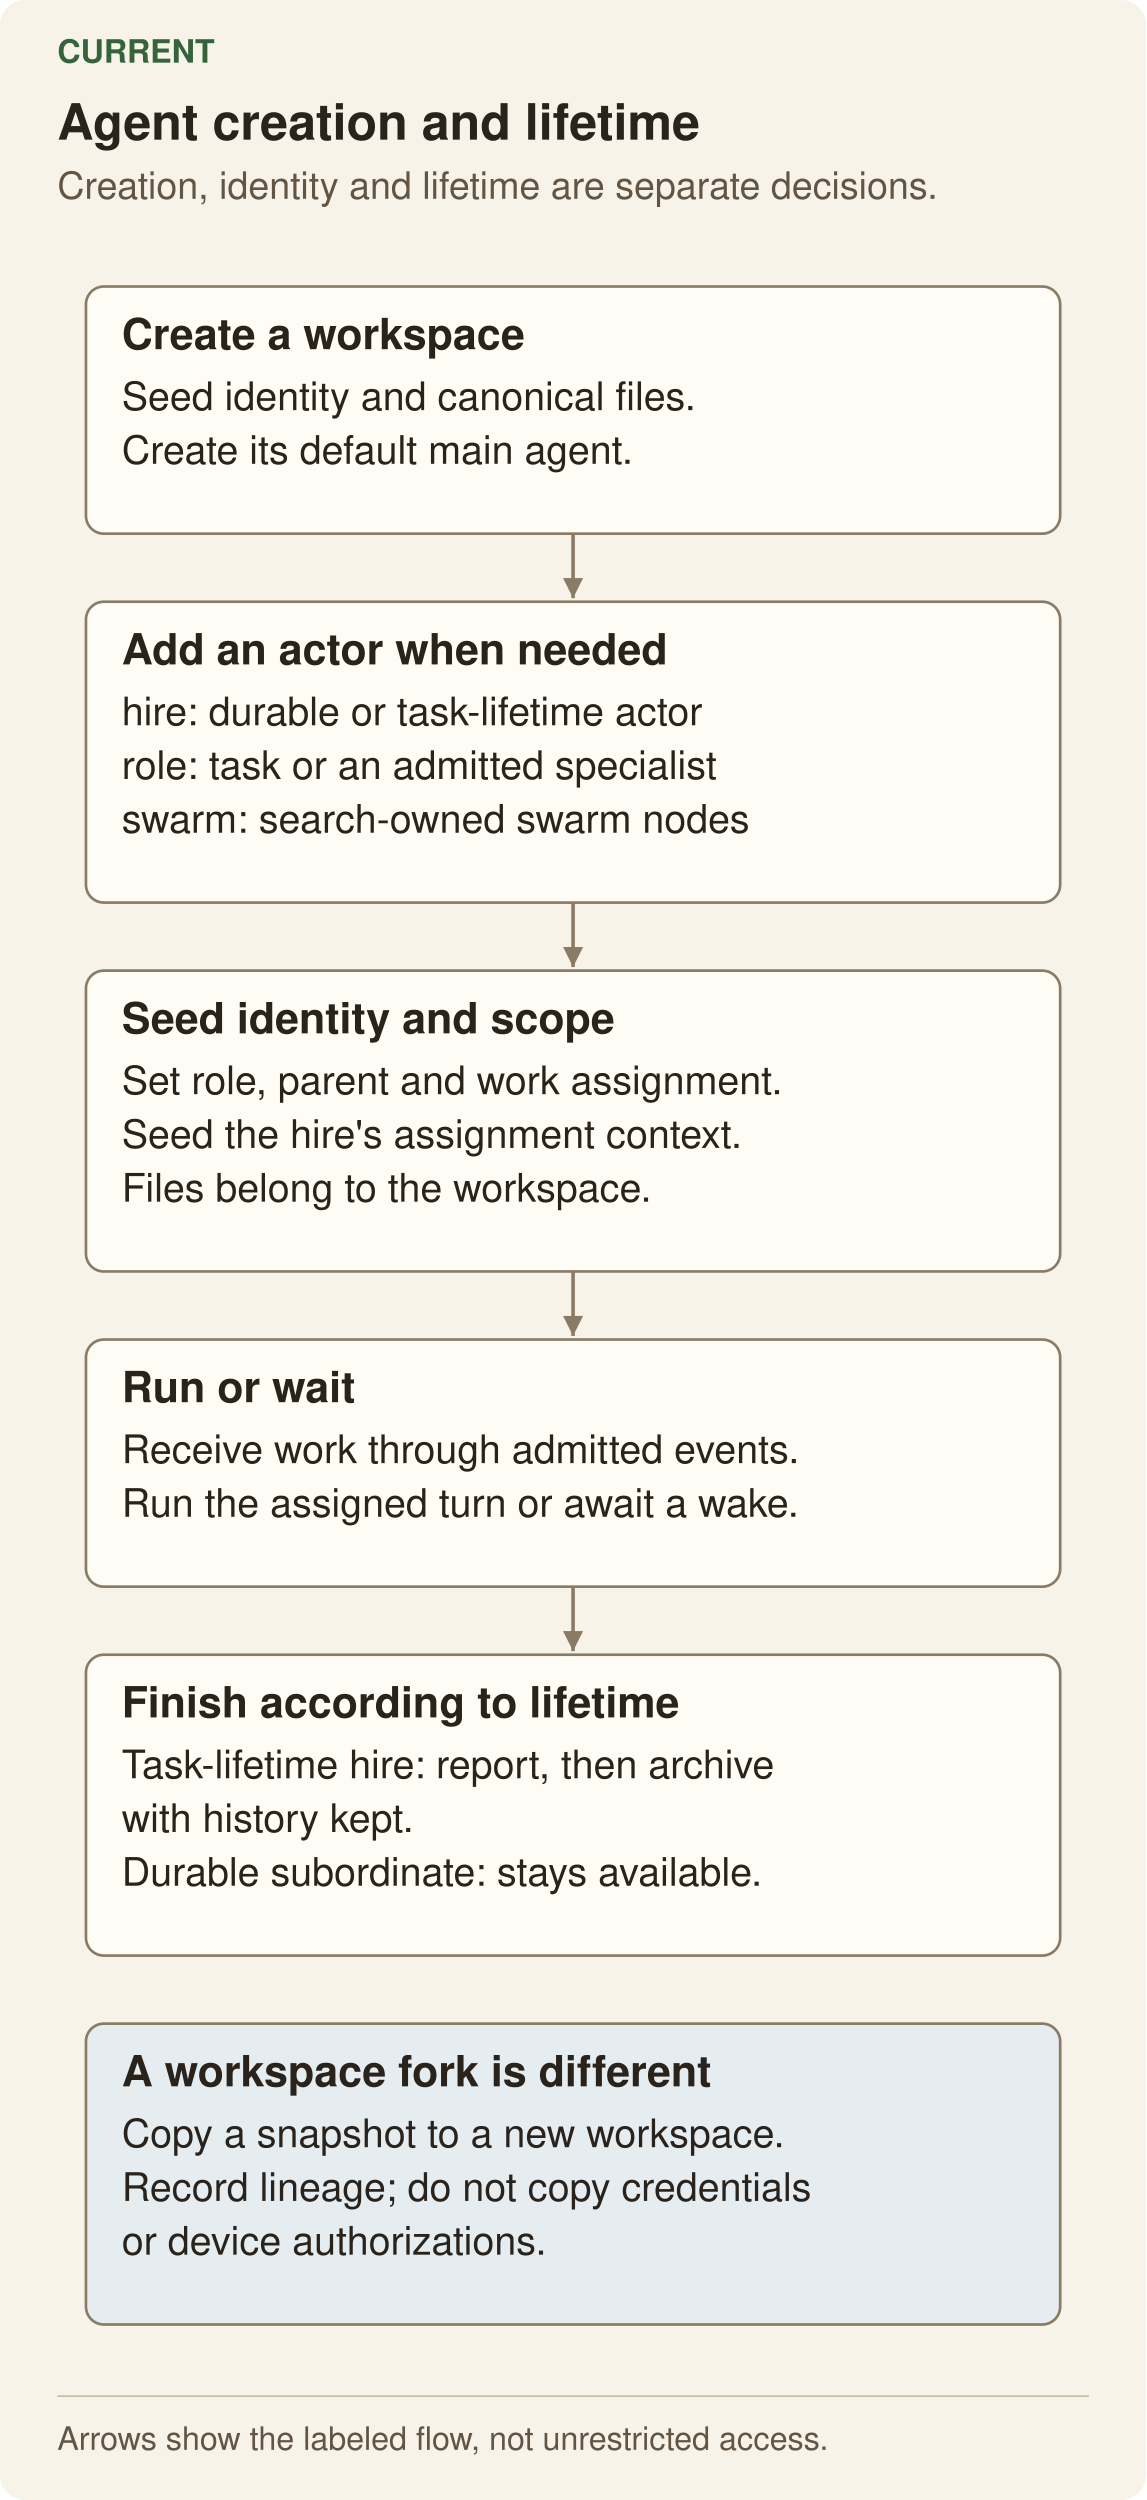
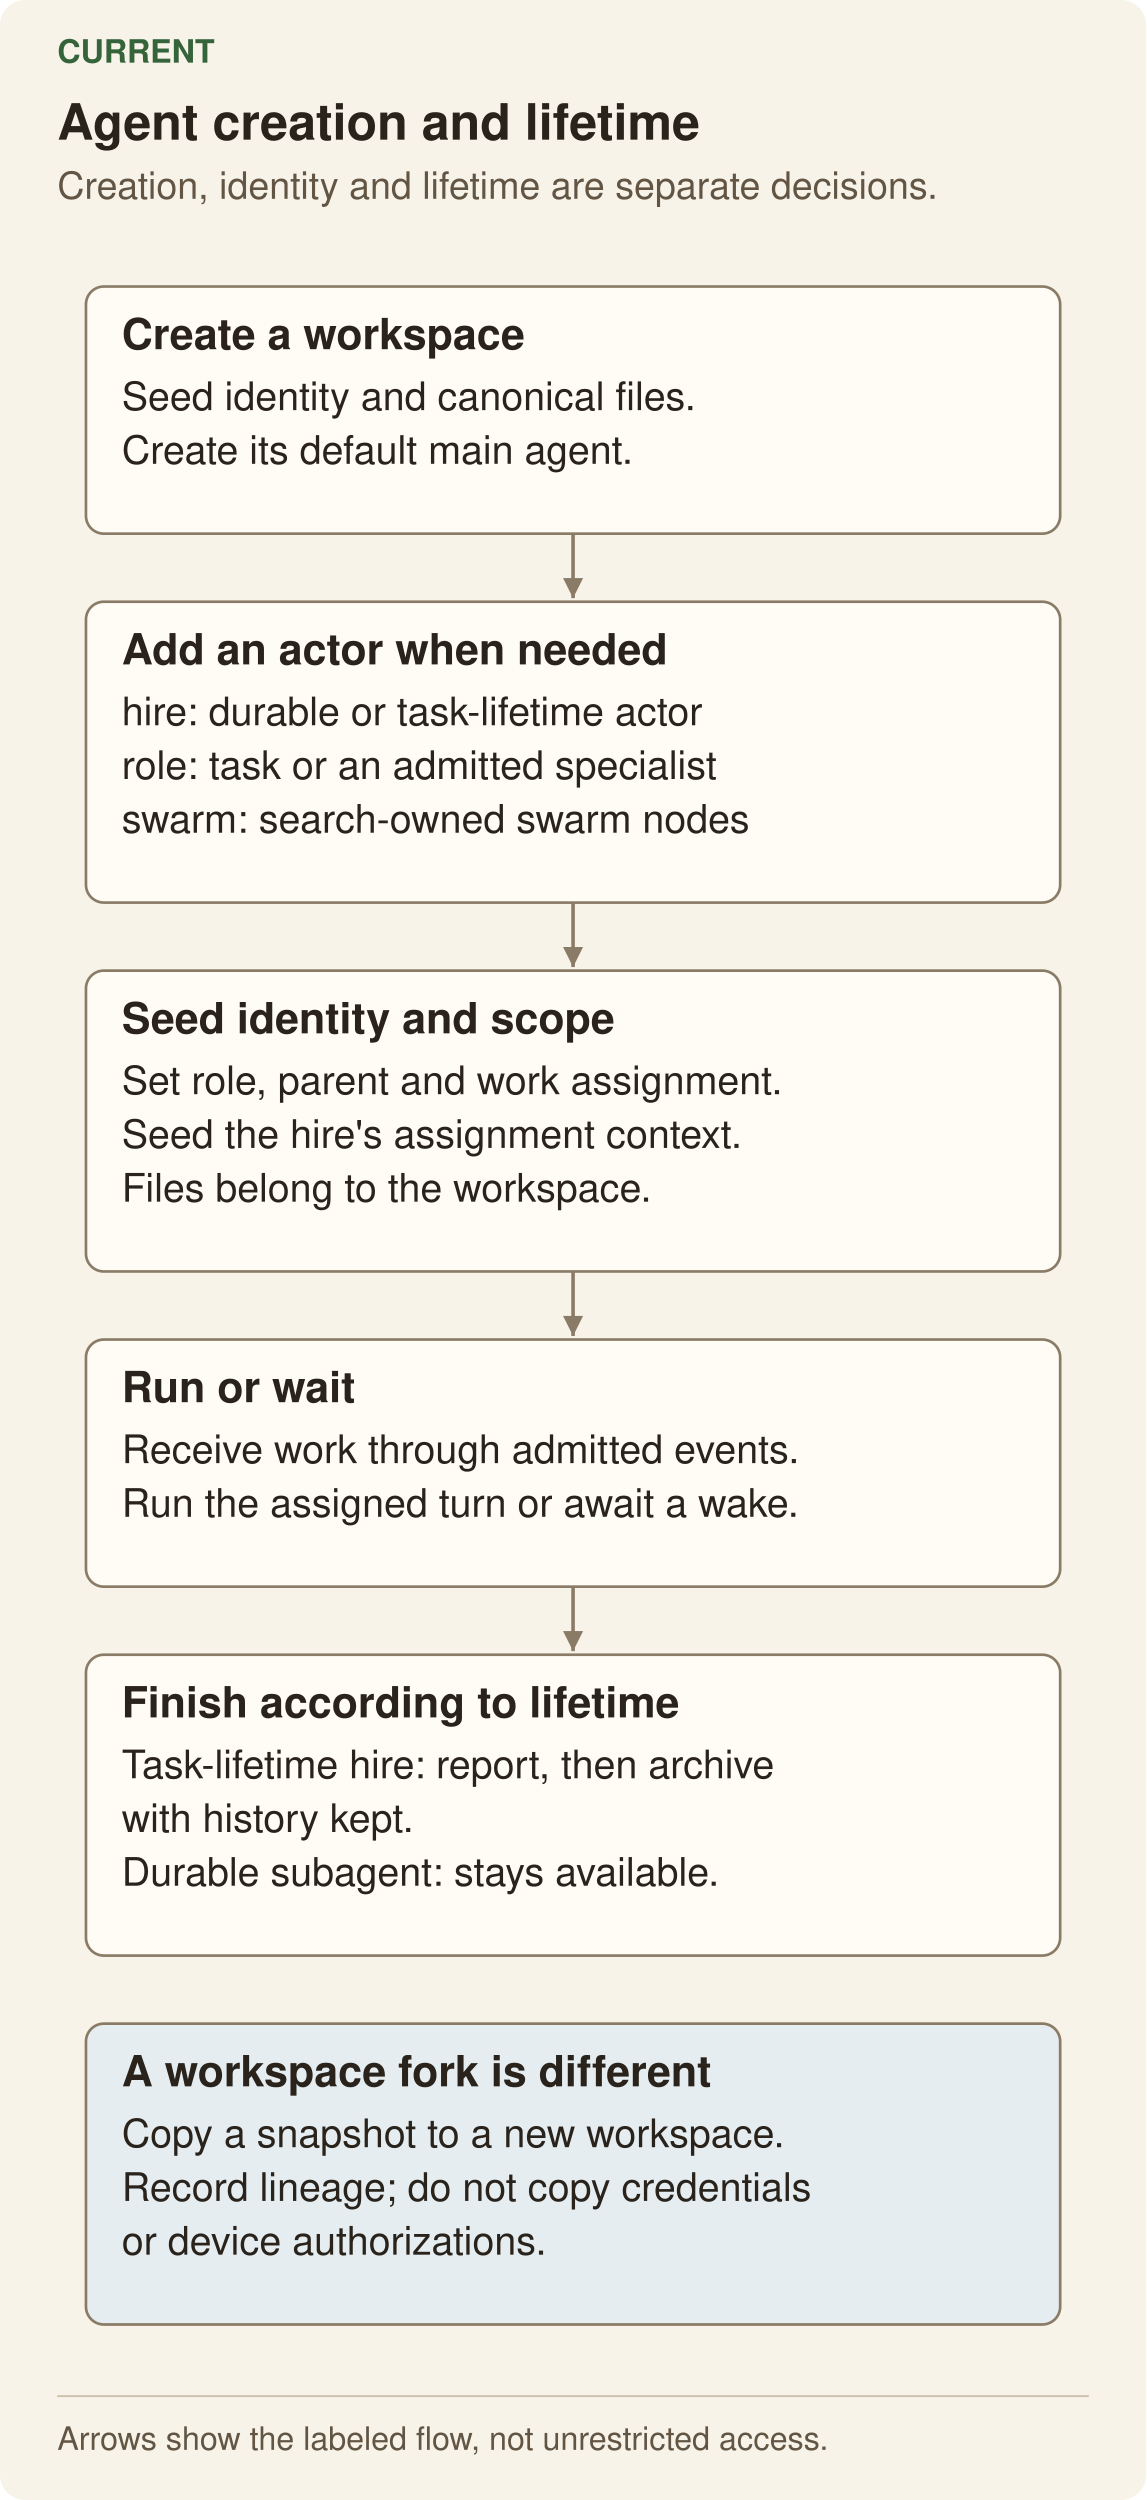
<svg xmlns="http://www.w3.org/2000/svg" width="640" height="1396" viewBox="0 0 640 1396" style="max-width:100%;height:auto;display:block" role="img" aria-labelledby="agent-lifecycle-title agent-lifecycle-desc">
  <style>text{font-family:ui-sans-serif,-apple-system,BlinkMacSystemFont,"Segoe UI",Helvetica,Arial,sans-serif}path,rect{vector-effect:non-scaling-stroke}</style>
  <defs>
    <marker id="agent-lifecycle-arrow" viewBox="0 0 10 10" refX="9" refY="5" markerWidth="7" markerHeight="7" orient="auto-start-reverse">
      <path d="M1 1 L9 5 L1 9 Z" fill="#8A7B66" />
    </marker>
  </defs>
  <rect width="640" height="1396" rx="14" fill="#F7F3E9" />
  <text x="32" y="35" font-size="18" font-weight="700" fill="#35633A" text-anchor="start">
    <tspan x="32" dy="0">CURRENT</tspan>
  </text>
  <text x="32" y="78" font-size="28" font-weight="650" fill="#29231C" text-anchor="start">
    <tspan x="32" dy="0">Agent creation and lifetime</tspan>
  </text>
  <text x="32" y="111" font-size="21" font-weight="400" fill="#625544" text-anchor="start">
    <tspan x="32" dy="0">Creation, identity and lifetime are separate decisions.</tspan>
  </text>
  <g>
    <rect x="48" y="160" width="544" height="138" rx="10" fill="#FFFCF5" stroke="#8A7B66" stroke-width="1.5" />
    <text x="68" y="195" font-size="24" font-weight="650" fill="#29231C" text-anchor="start">
      <tspan x="68" dy="0">Create a workspace</tspan>
    </text>
    <text x="68" y="229" font-size="22" font-weight="400" fill="#29231C" text-anchor="start">
      <tspan x="68" dy="0">Seed identity and canonical files.</tspan>
      <tspan x="68" dy="30">Create its default main agent.</tspan>
    </text>
  </g>
  <path d="M320 298 V334" fill="none" stroke="#8A7B66" stroke-width="2" marker-end="url(#agent-lifecycle-arrow)" />
  <g>
    <rect x="48" y="336" width="544" height="168" rx="10" fill="#FFFCF5" stroke="#8A7B66" stroke-width="1.5" />
    <text x="68" y="371" font-size="24" font-weight="650" fill="#29231C" text-anchor="start">
      <tspan x="68" dy="0">Add an actor when needed</tspan>
    </text>
    <text x="68" y="405" font-size="22" font-weight="400" fill="#29231C" text-anchor="start">
      <tspan x="68" dy="0">hire: durable or task-lifetime actor</tspan>
      <tspan x="68" dy="30">role: task or an admitted specialist</tspan>
      <tspan x="68" dy="30">swarm: search-owned swarm nodes</tspan>
    </text>
  </g>
  <path d="M320 504 V540" fill="none" stroke="#8A7B66" stroke-width="2" marker-end="url(#agent-lifecycle-arrow)" />
  <g>
    <rect x="48" y="542" width="544" height="168" rx="10" fill="#FFFCF5" stroke="#8A7B66" stroke-width="1.5" />
    <text x="68" y="577" font-size="24" font-weight="650" fill="#29231C" text-anchor="start">
      <tspan x="68" dy="0">Seed identity and scope</tspan>
    </text>
    <text x="68" y="611" font-size="22" font-weight="400" fill="#29231C" text-anchor="start">
      <tspan x="68" dy="0">Set role, parent and work assignment.</tspan>
      <tspan x="68" dy="30">Seed the hire's assignment context.</tspan>
      <tspan x="68" dy="30">Files belong to the workspace.</tspan>
    </text>
  </g>
  <path d="M320 710 V746" fill="none" stroke="#8A7B66" stroke-width="2" marker-end="url(#agent-lifecycle-arrow)" />
  <g>
    <rect x="48" y="748" width="544" height="138" rx="10" fill="#FFFCF5" stroke="#8A7B66" stroke-width="1.5" />
    <text x="68" y="783" font-size="24" font-weight="650" fill="#29231C" text-anchor="start">
      <tspan x="68" dy="0">Run or wait</tspan>
    </text>
    <text x="68" y="817" font-size="22" font-weight="400" fill="#29231C" text-anchor="start">
      <tspan x="68" dy="0">Receive work through admitted events.</tspan>
      <tspan x="68" dy="30">Run the assigned turn or await a wake.</tspan>
    </text>
  </g>
  <path d="M320 886 V922" fill="none" stroke="#8A7B66" stroke-width="2" marker-end="url(#agent-lifecycle-arrow)" />
  <g>
    <rect x="48" y="924" width="544" height="168" rx="10" fill="#FFFCF5" stroke="#8A7B66" stroke-width="1.5" />
    <text x="68" y="959" font-size="24" font-weight="650" fill="#29231C" text-anchor="start">
      <tspan x="68" dy="0">Finish according to lifetime</tspan>
    </text>
    <text x="68" y="993" font-size="22" font-weight="400" fill="#29231C" text-anchor="start">
      <tspan x="68" dy="0">Task-lifetime hire: report, then archive</tspan>
      <tspan x="68" dy="30">with history kept.</tspan>
-       <tspan x="68" dy="30">Durable subordinate: stays available.</tspan>
+       <tspan x="68" dy="30">Durable subagent: stays available.</tspan>
    </text>
  </g>
  <g>
    <rect x="48" y="1130" width="544" height="168" rx="10" fill="#E5EDF0" stroke="#8A7B66" stroke-width="1.5" />
    <text x="68" y="1165" font-size="24" font-weight="650" fill="#29231C" text-anchor="start">
      <tspan x="68" dy="0">A workspace fork is different</tspan>
    </text>
    <text x="68" y="1199" font-size="22" font-weight="400" fill="#29231C" text-anchor="start">
      <tspan x="68" dy="0">Copy a snapshot to a new workspace.</tspan>
      <tspan x="68" dy="30">Record lineage; do not copy credentials</tspan>
      <tspan x="68" dy="30">or device authorizations.</tspan>
    </text>
  </g>
  <path d="M32 1338 H608" stroke="#CBBFA9" />
  <text x="32" y="1368" font-size="18" font-weight="400" fill="#625544" text-anchor="start">
    <tspan x="32" dy="0">Arrows show the labeled flow, not unrestricted access.</tspan>
  </text>
</svg>
